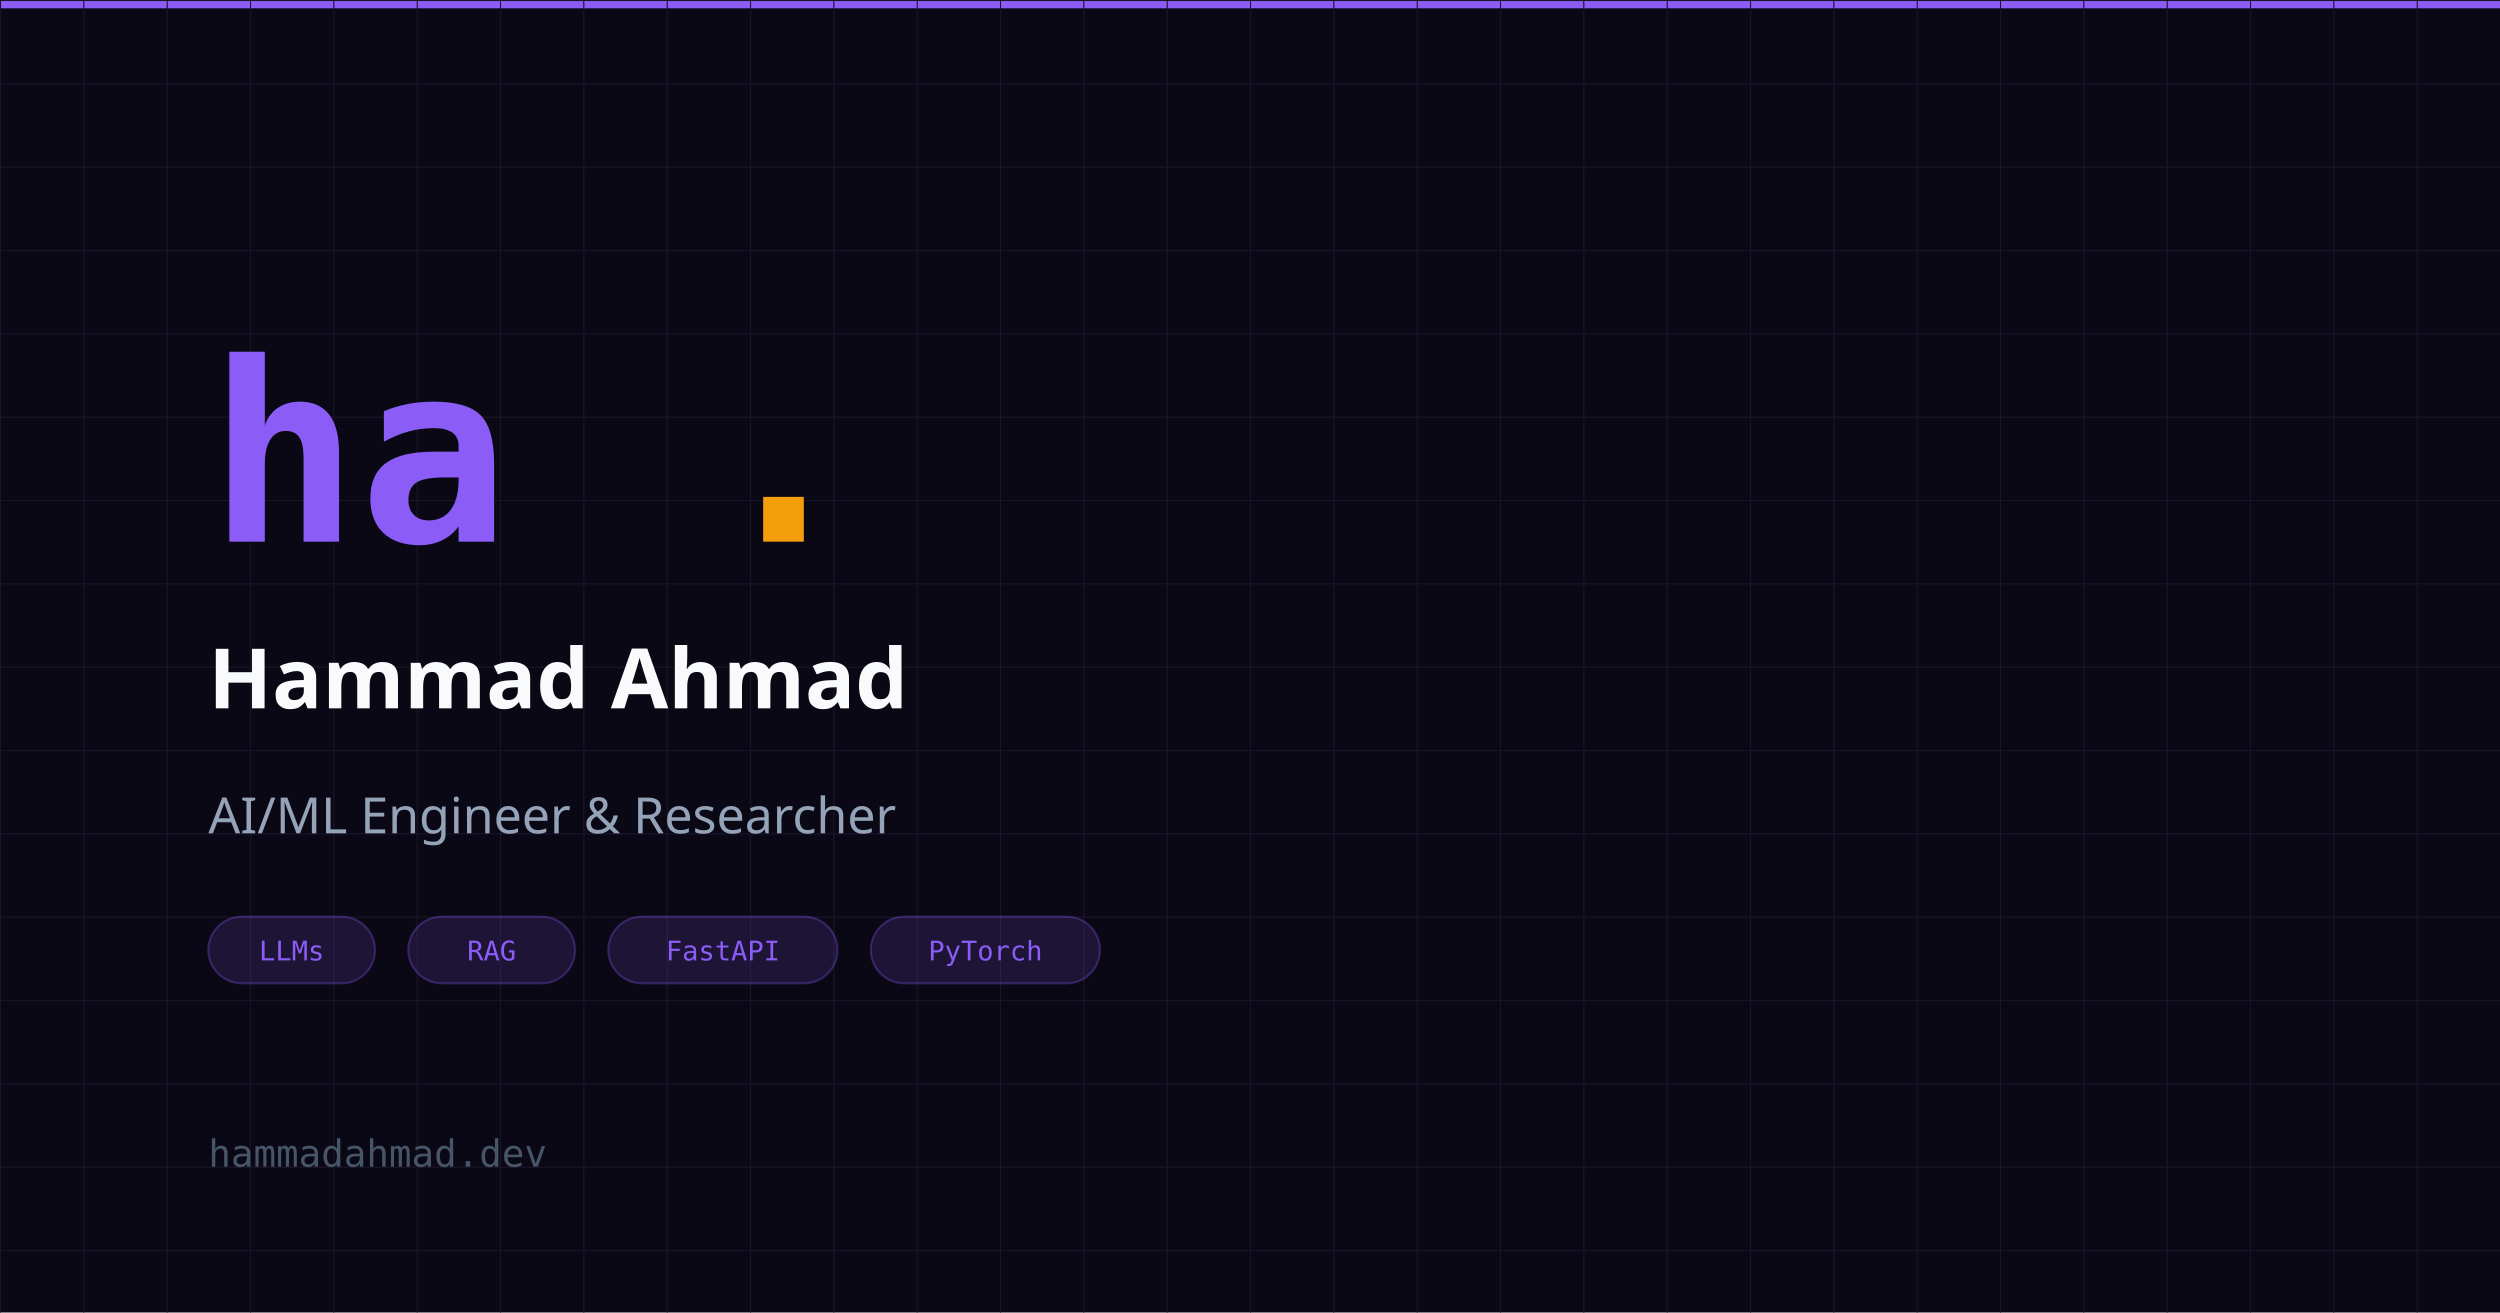
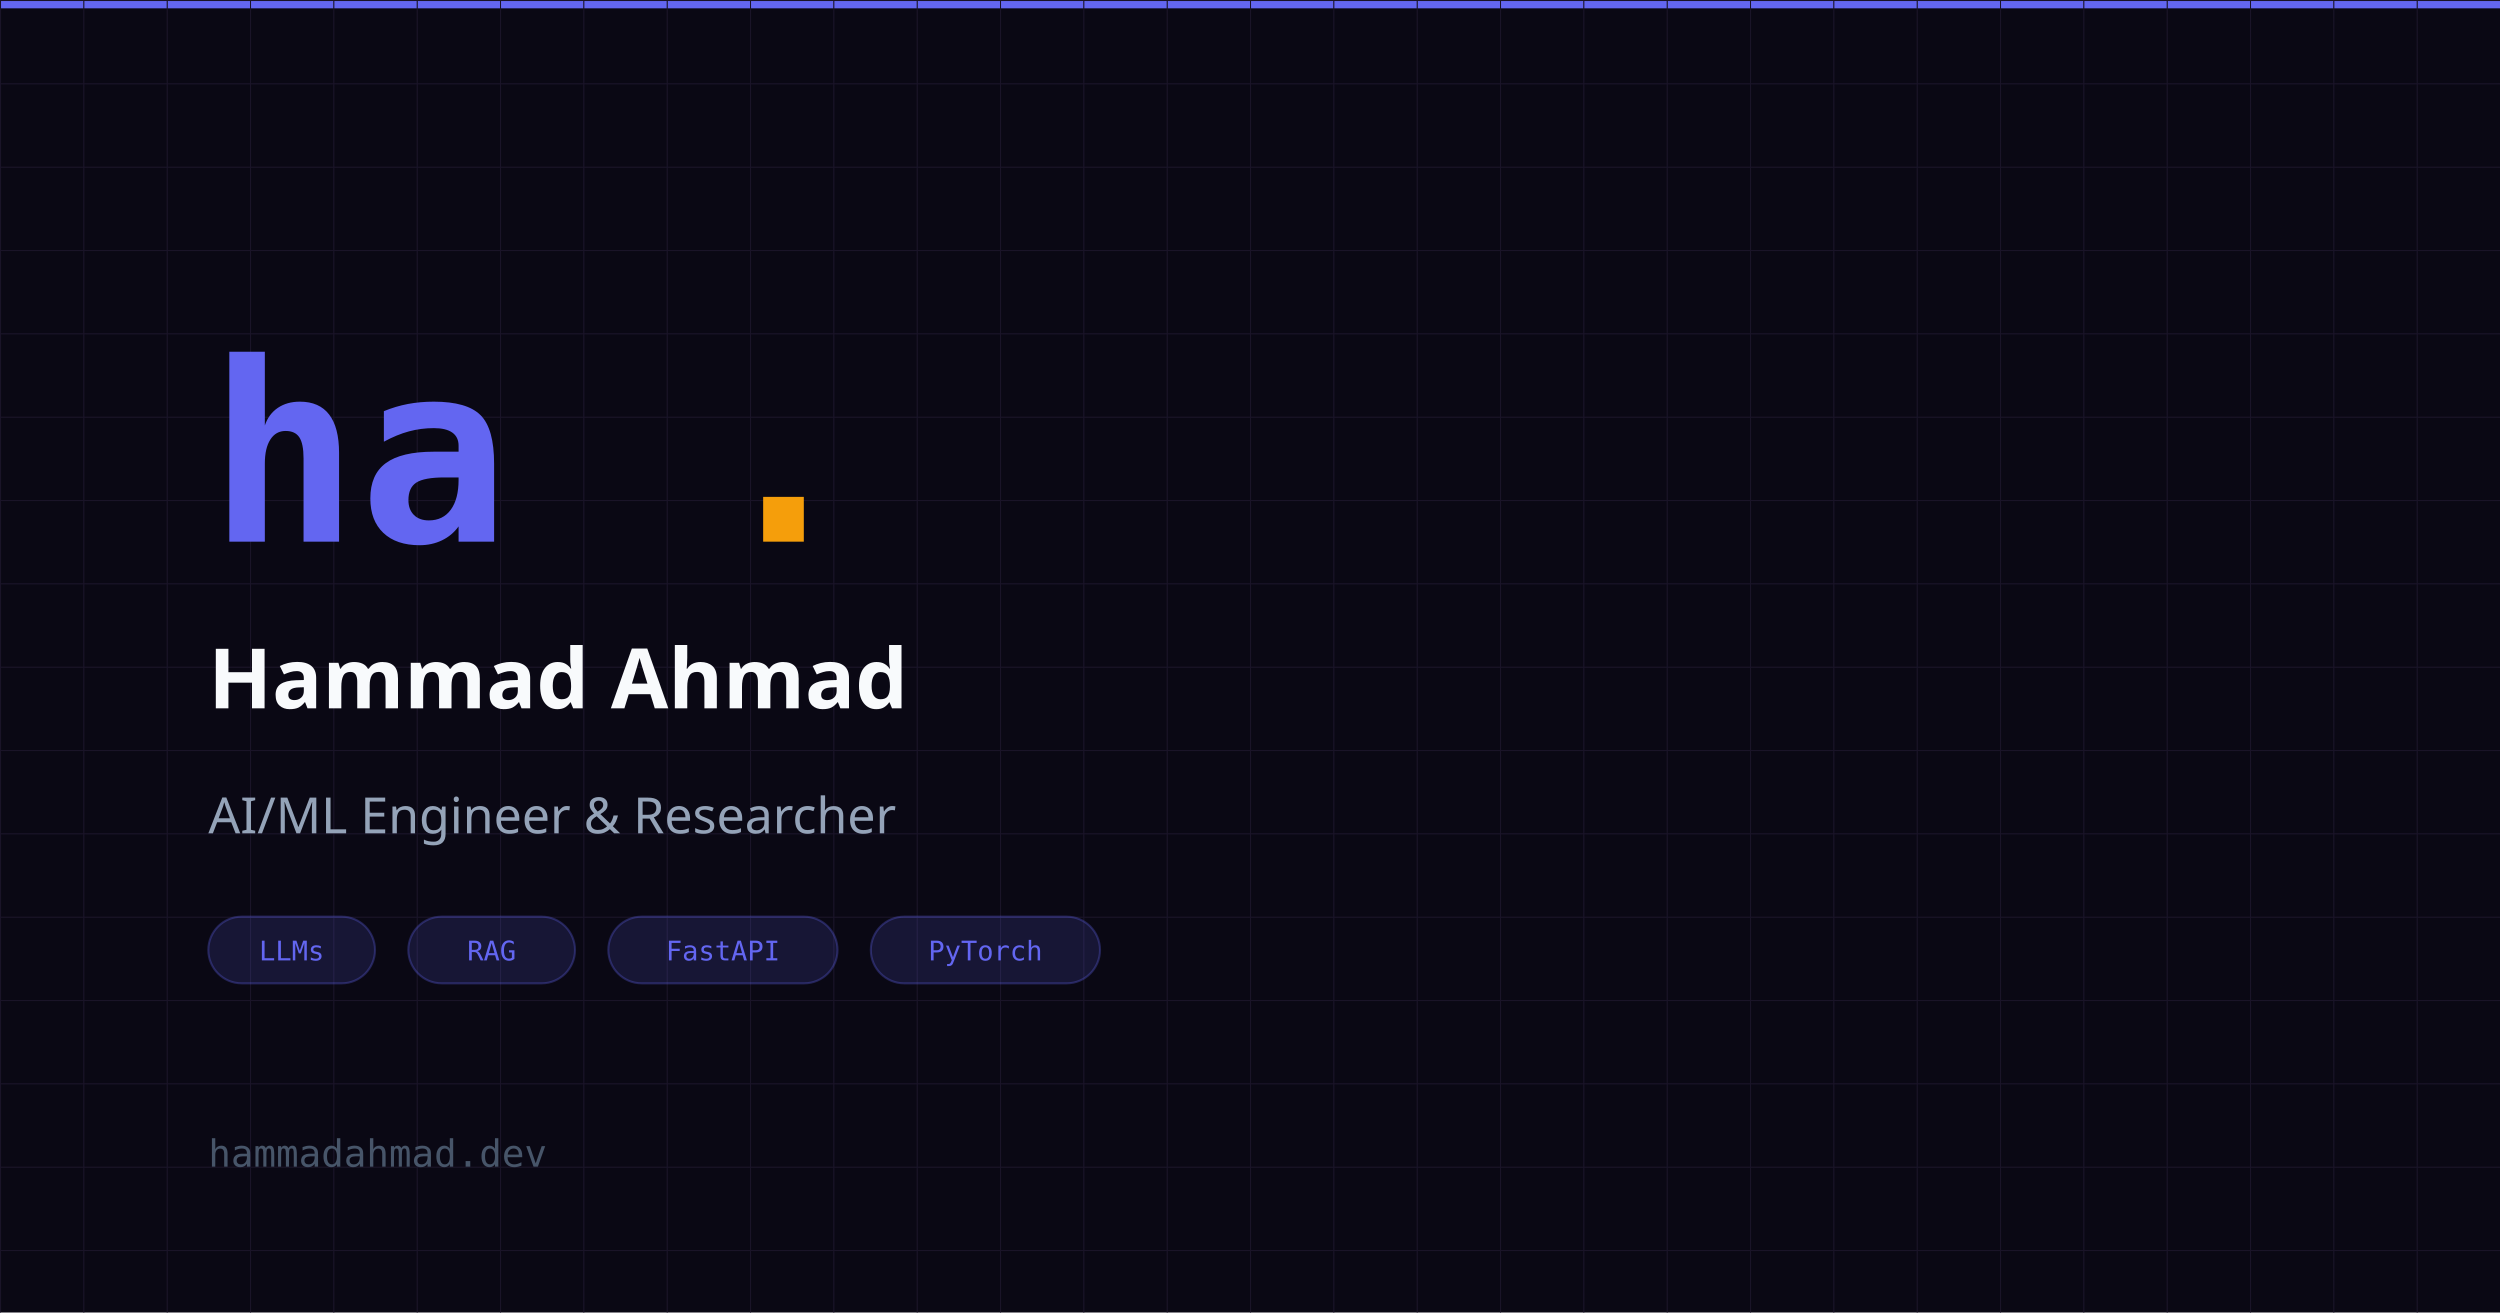
<svg xmlns="http://www.w3.org/2000/svg" width="1200" height="630" viewBox="0 0 1200 630">
  <rect width="1200" height="630" fill="#0a0814" />
-   <rect x="0" y="0" width="1200" height="4" fill="#8b5cf6" />
+   <rect x="0" y="0" width="1200" height="4" fill="#6366f1" />
  <defs>
    <pattern id="grid" width="40" height="40" patternUnits="userSpaceOnUse">
      <path d="M 40 0 L 0 0 0 40" fill="none" stroke="#1a1428" stroke-width="1" />
    </pattern>
  </defs>
  <rect width="1200" height="630" fill="url(#grid)" />
-   <text x="100" y="260" font-family="monospace" font-size="120" font-weight="bold" fill="#8b5cf6">ha</text>
+   <text x="100" y="260" font-family="monospace" font-size="120" font-weight="bold" fill="#6366f1">ha</text>
  <text x="340" y="260" font-family="monospace" font-size="120" font-weight="bold" fill="#f59e0b">.</text>
  <text x="100" y="340" font-family="system-ui, sans-serif" font-size="40" font-weight="700" fill="#f8fafc">Hammad Ahmad</text>
  <text x="100" y="400" font-family="system-ui, sans-serif" font-size="24" fill="#94a3b8">AI/ML Engineer &amp; Researcher</text>
-   <rect x="100" y="440" width="80" height="32" rx="16" fill="rgba(139,92,246,0.15)" stroke="rgba(139,92,246,0.3)" stroke-width="1" />
-   <text x="140" y="461" font-family="monospace" font-size="13" fill="#8b5cf6" text-anchor="middle">LLMs</text>
-   <rect x="196" y="440" width="80" height="32" rx="16" fill="rgba(139,92,246,0.15)" stroke="rgba(139,92,246,0.3)" stroke-width="1" />
-   <text x="236" y="461" font-family="monospace" font-size="13" fill="#8b5cf6" text-anchor="middle">RAG</text>
-   <rect x="292" y="440" width="110" height="32" rx="16" fill="rgba(139,92,246,0.15)" stroke="rgba(139,92,246,0.3)" stroke-width="1" />
-   <text x="347" y="461" font-family="monospace" font-size="13" fill="#8b5cf6" text-anchor="middle">FastAPI</text>
-   <rect x="418" y="440" width="110" height="32" rx="16" fill="rgba(139,92,246,0.15)" stroke="rgba(139,92,246,0.3)" stroke-width="1" />
-   <text x="473" y="461" font-family="monospace" font-size="13" fill="#8b5cf6" text-anchor="middle">PyTorch</text>
+   <rect x="100" y="440" width="80" height="32" rx="16" fill="rgba(99,102,241,0.15)" stroke="rgba(99,102,241,0.3)" stroke-width="1" />
+   <text x="140" y="461" font-family="monospace" font-size="13" fill="#6366f1" text-anchor="middle">LLMs</text>
+   <rect x="196" y="440" width="80" height="32" rx="16" fill="rgba(99,102,241,0.15)" stroke="rgba(99,102,241,0.3)" stroke-width="1" />
+   <text x="236" y="461" font-family="monospace" font-size="13" fill="#6366f1" text-anchor="middle">RAG</text>
+   <rect x="292" y="440" width="110" height="32" rx="16" fill="rgba(99,102,241,0.15)" stroke="rgba(99,102,241,0.3)" stroke-width="1" />
+   <text x="347" y="461" font-family="monospace" font-size="13" fill="#6366f1" text-anchor="middle">FastAPI</text>
+   <rect x="418" y="440" width="110" height="32" rx="16" fill="rgba(99,102,241,0.15)" stroke="rgba(99,102,241,0.3)" stroke-width="1" />
+   <text x="473" y="461" font-family="monospace" font-size="13" fill="#6366f1" text-anchor="middle">PyTorch</text>
  <text x="100" y="560" font-family="monospace" font-size="18" fill="#475569">hammadahmad.dev</text>
</svg>
